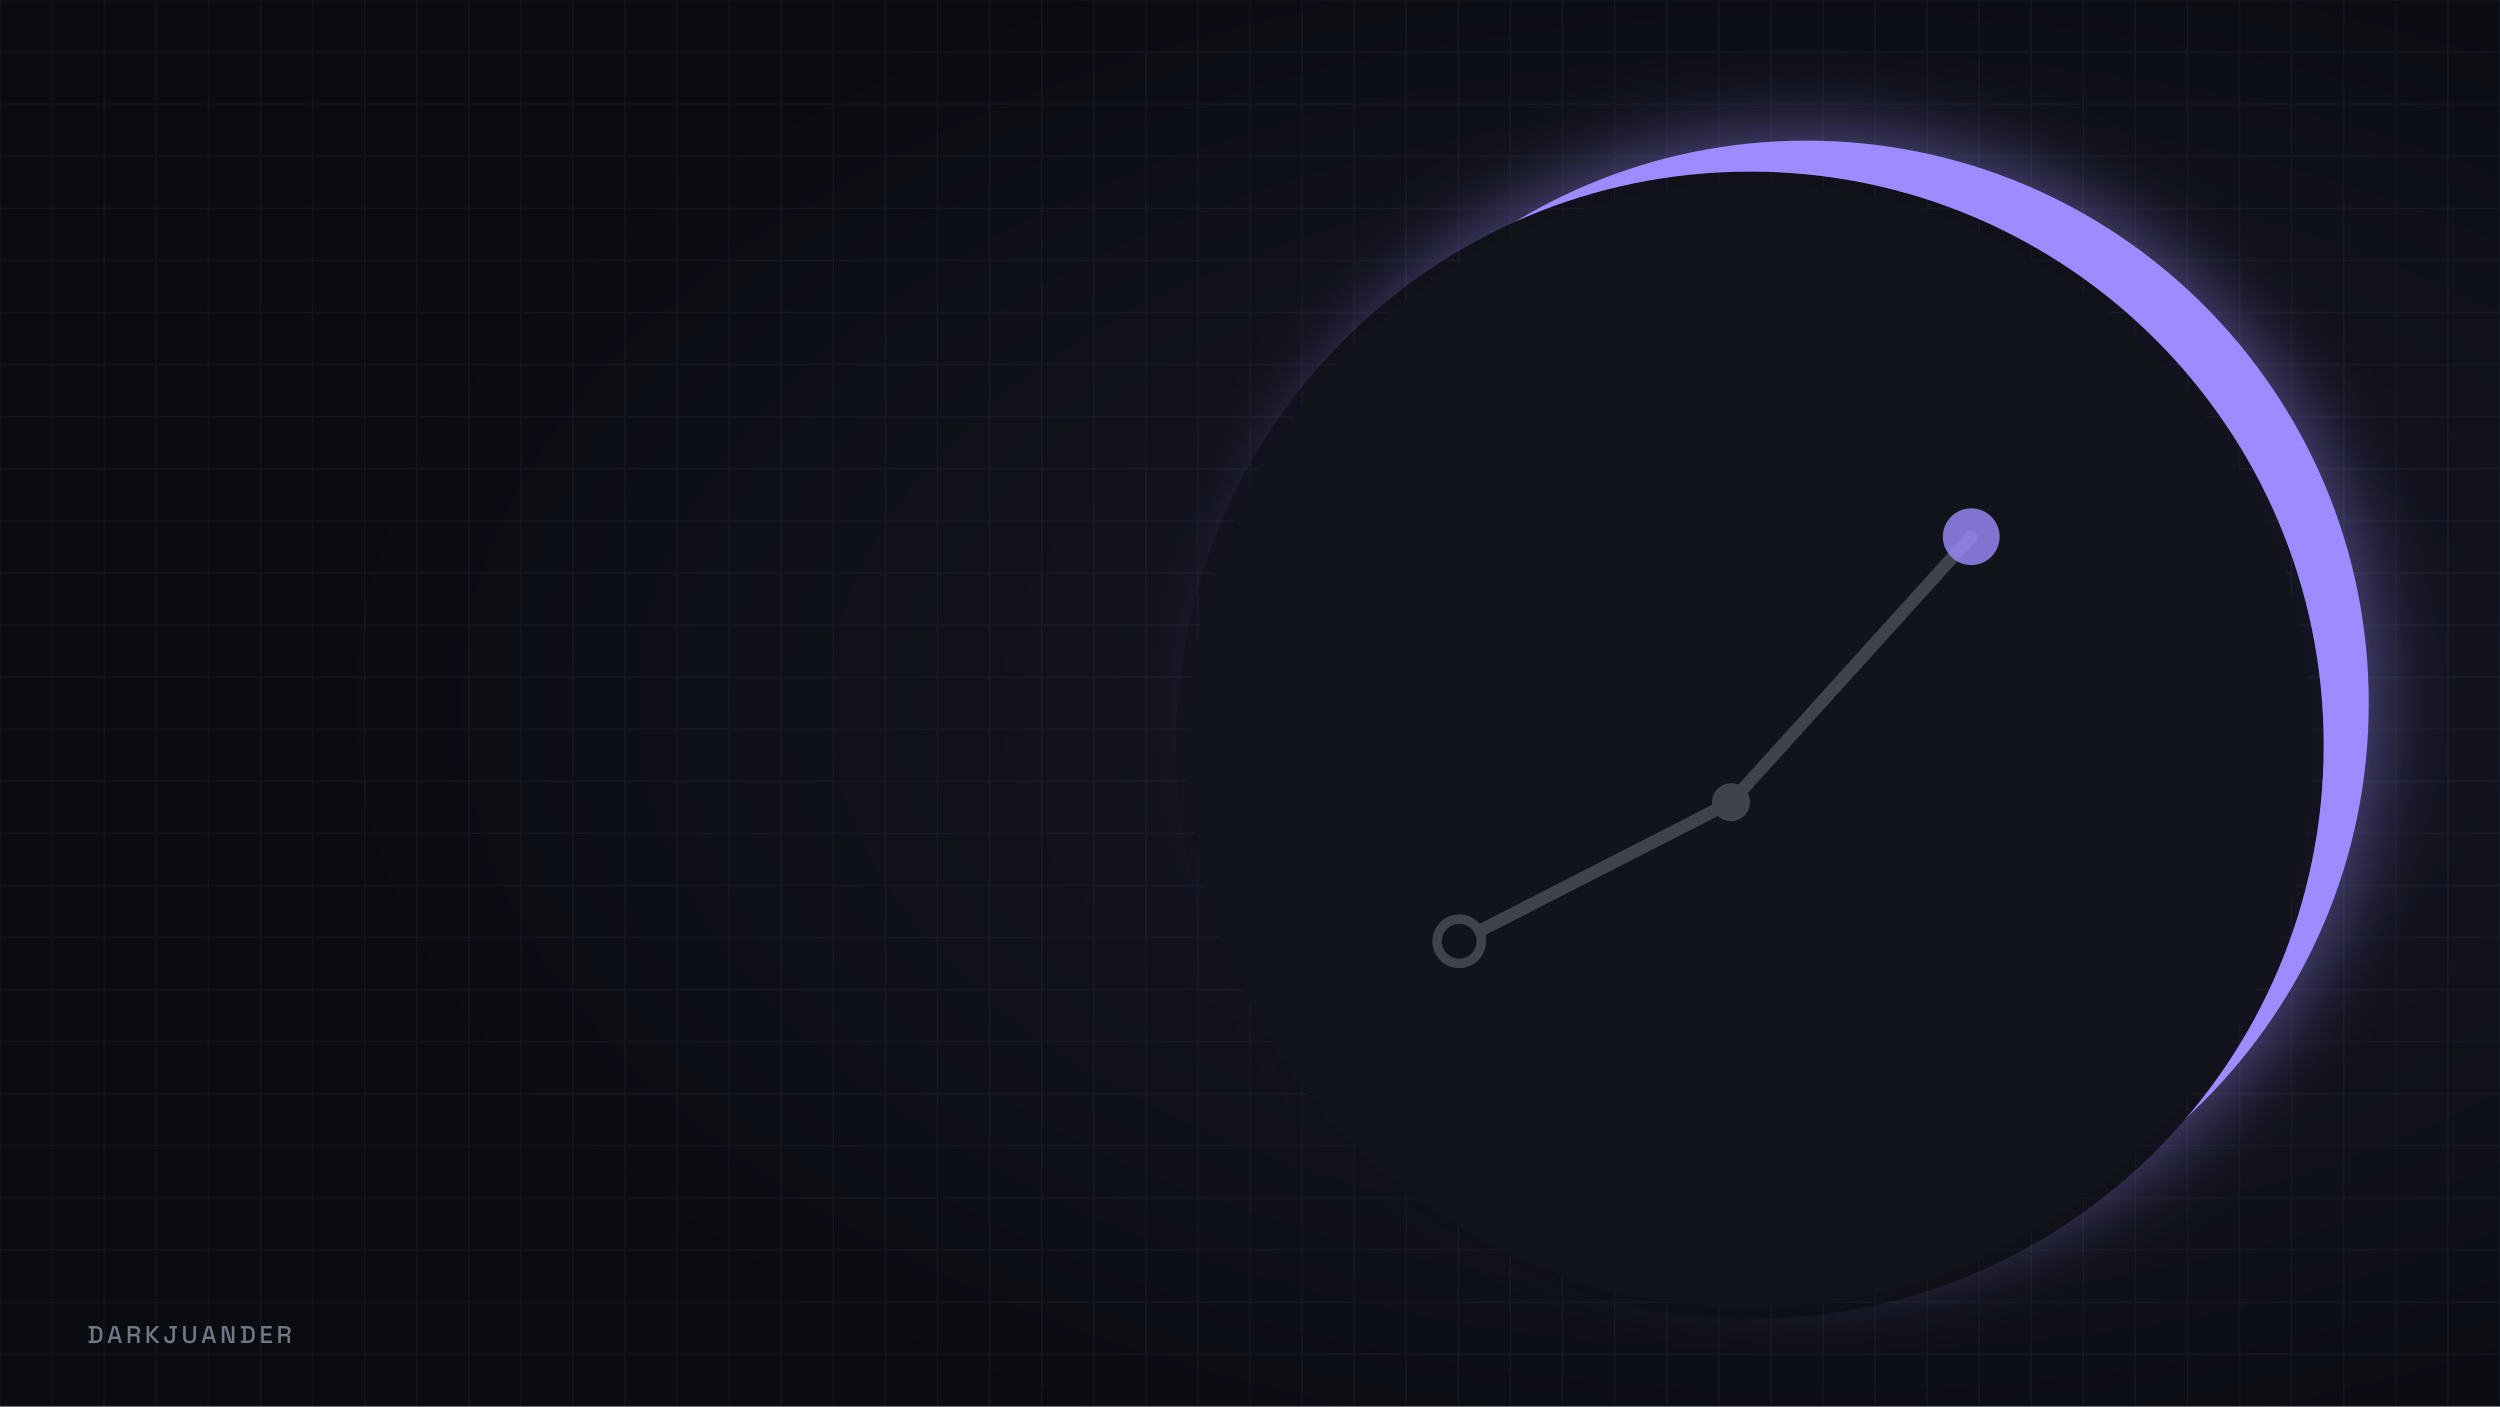
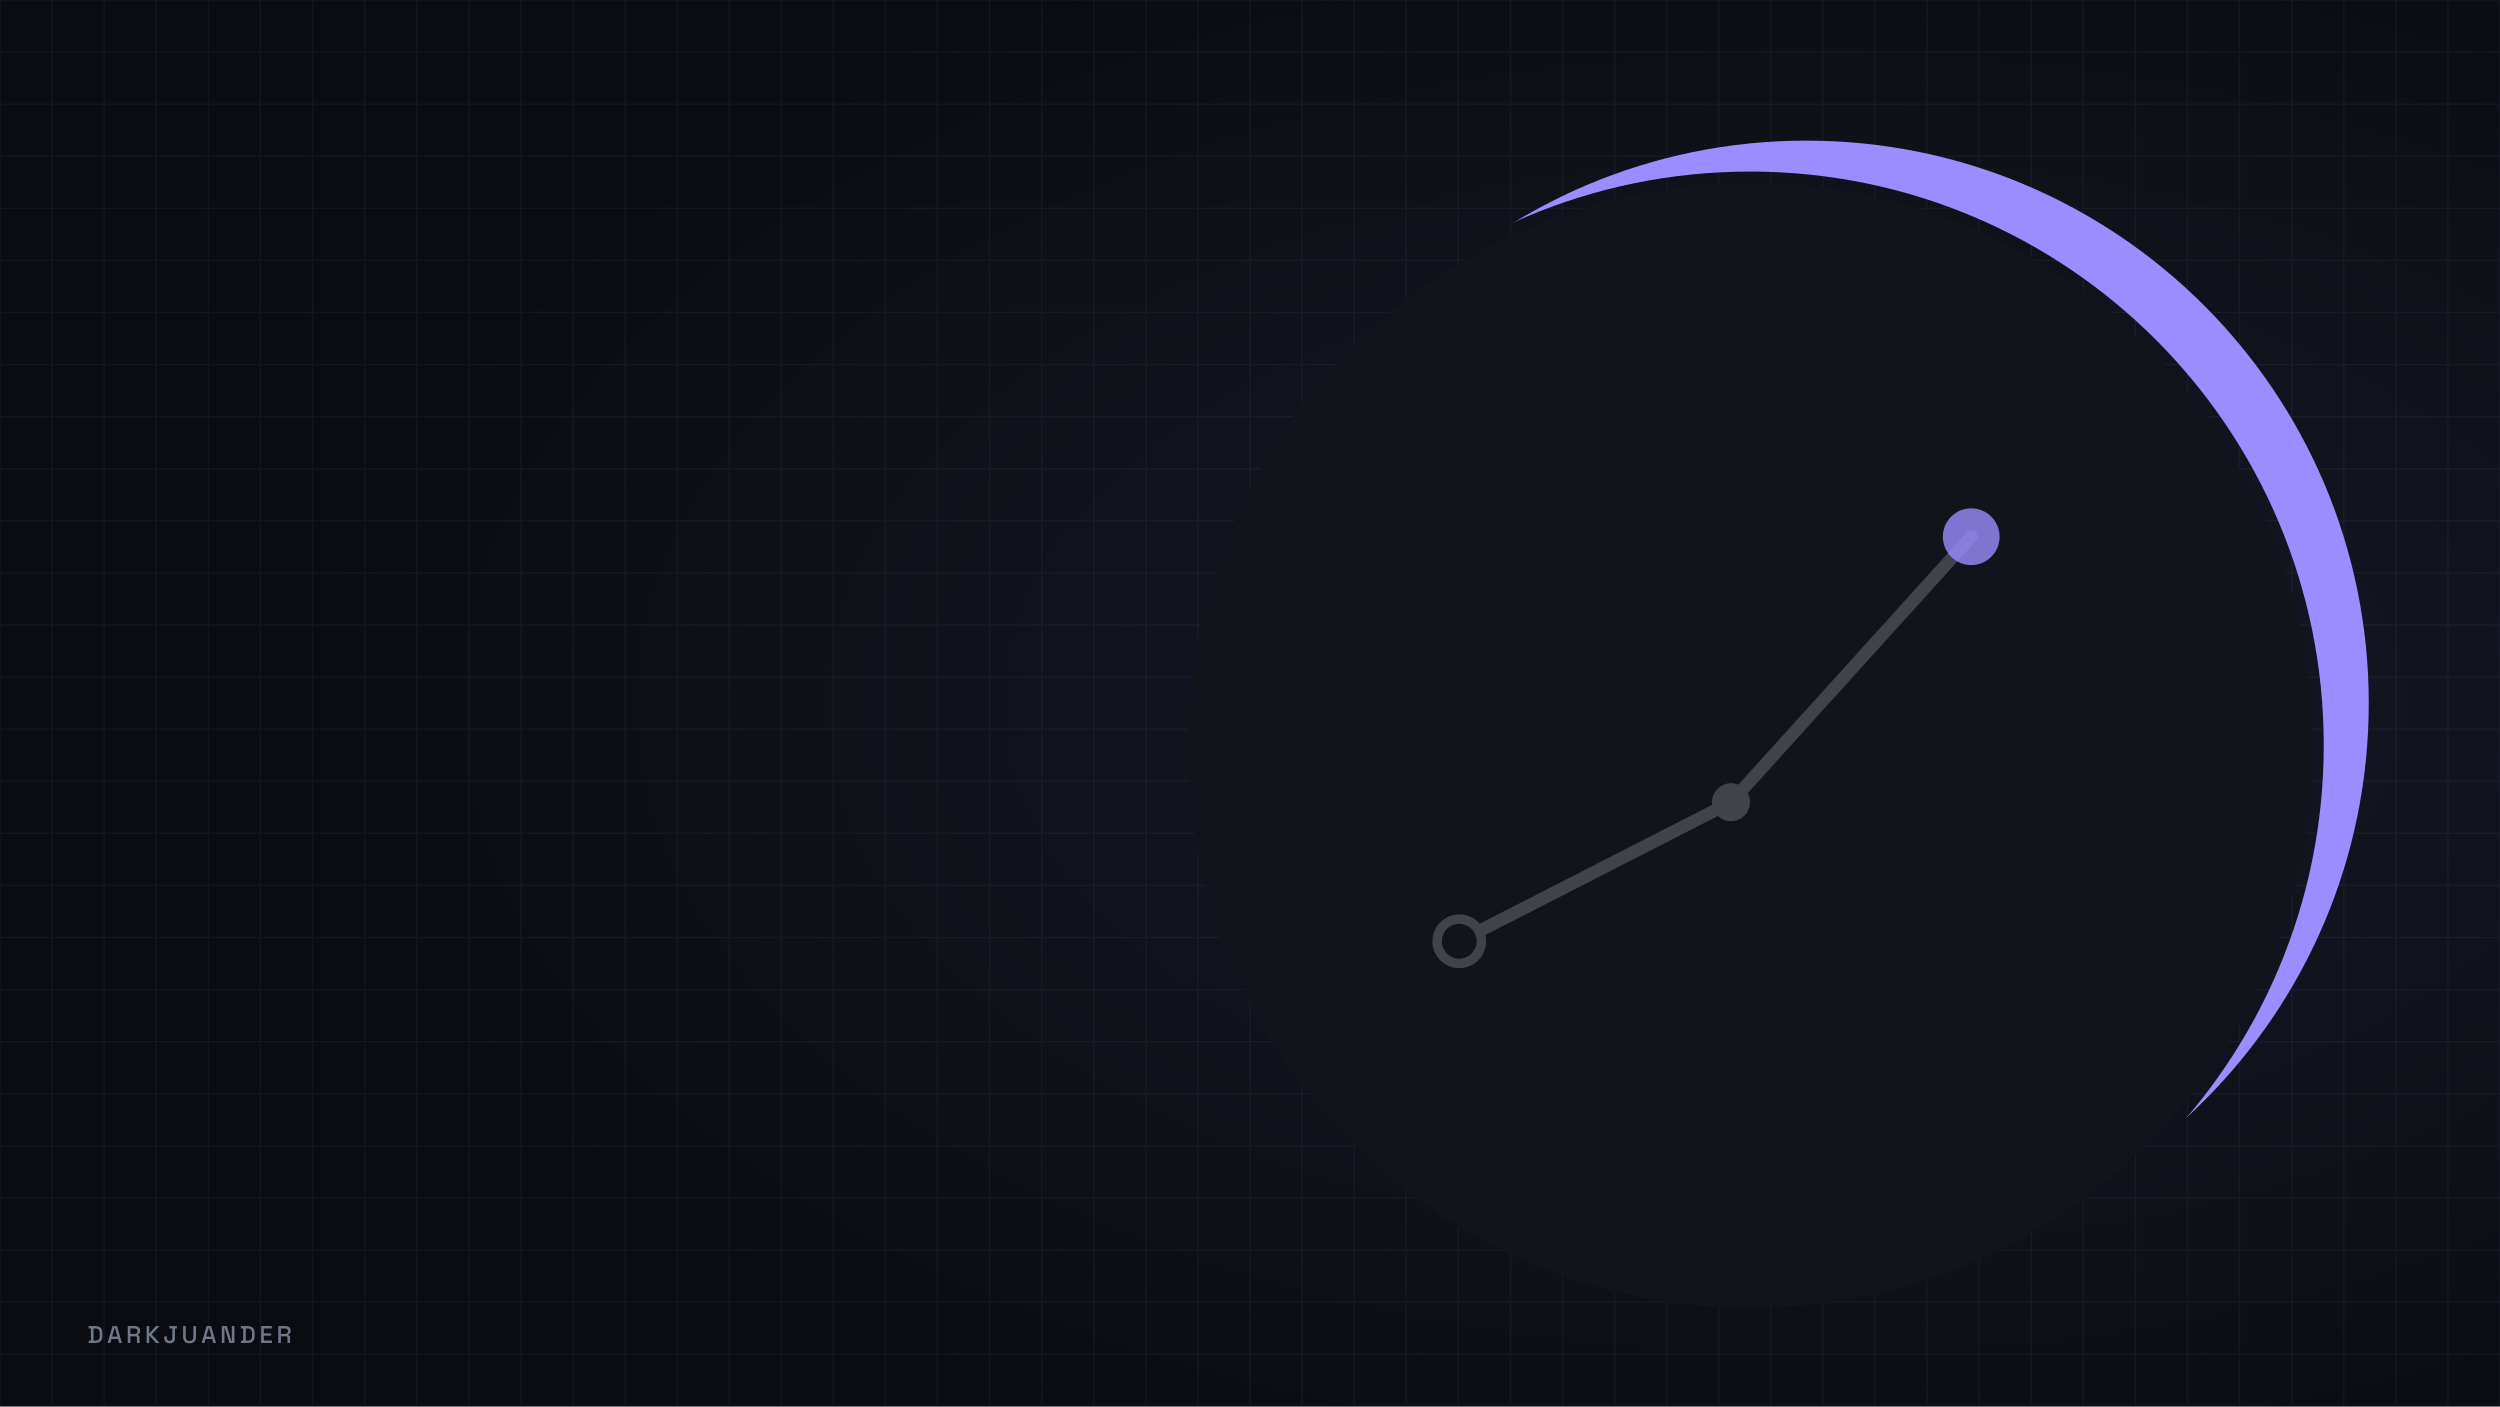
<svg xmlns="http://www.w3.org/2000/svg" viewBox="0 0 1920.0 1080.0" width="1920" height="1080">
  <defs>
    <mask id="wp51c" maskUnits="userSpaceOnUse" x="0" y="0" width="1920" height="1080">
      <rect width="1920" height="1080" fill="#fff" />
      <circle cx="1344.0" cy="572.4" r="440.64" fill="#000" />
    </mask>
-     <filter id="wp51b" x="-50%" y="-50%" width="200%" height="200%">
-       <feGaussianBlur stdDeviation="32.4" />
-     </filter>
    <radialGradient id="wp51g" cx="0.723" cy="0.500" r="0.6">
      <stop offset="0" stop-color="#9D8CFF" stop-opacity="0.10" />
      <stop offset="1" stop-color="#9D8CFF" stop-opacity="0" />
    </radialGradient>
  </defs>
  <rect width="1920" height="1080" fill="#0A0C11" />
  <path d="M0,0 V1080 M40,0 V1080 M80,0 V1080 M120,0 V1080 M160,0 V1080 M200,0 V1080 M240,0 V1080 M280,0 V1080 M320,0 V1080 M360,0 V1080 M400,0 V1080 M440,0 V1080 M480,0 V1080 M520,0 V1080 M560,0 V1080 M600,0 V1080 M640,0 V1080 M680,0 V1080 M720,0 V1080 M760,0 V1080 M800,0 V1080 M840,0 V1080 M880,0 V1080 M920,0 V1080 M960,0 V1080 M1000,0 V1080 M1040,0 V1080 M1080,0 V1080 M1120,0 V1080 M1160,0 V1080 M1200,0 V1080 M1240,0 V1080 M1280,0 V1080 M1320,0 V1080 M1360,0 V1080 M1400,0 V1080 M1440,0 V1080 M1480,0 V1080 M1520,0 V1080 M1560,0 V1080 M1600,0 V1080 M1640,0 V1080 M1680,0 V1080 M1720,0 V1080 M1760,0 V1080 M1800,0 V1080 M1840,0 V1080 M1880,0 V1080 M1920,0 V1080 M0,0 H1920 M0,40 H1920 M0,80 H1920 M0,120 H1920 M0,160 H1920 M0,200 H1920 M0,240 H1920 M0,280 H1920 M0,320 H1920 M0,360 H1920 M0,400 H1920 M0,440 H1920 M0,480 H1920 M0,520 H1920 M0,560 H1920 M0,600 H1920 M0,640 H1920 M0,680 H1920 M0,720 H1920 M0,760 H1920 M0,800 H1920 M0,840 H1920 M0,880 H1920 M0,920 H1920 M0,960 H1920 M0,1000 H1920 M0,1040 H1920 M0,1080 H1920" stroke="#1B2029" stroke-width="1" opacity="0.5" fill="none" />
  <rect width="1920" height="1080" fill="url(#wp51g)" />
-   <circle cx="1387.2" cy="540.0" r="432.0" fill="#9D8CFF" opacity="0.55" mask="url(#wp51c)" filter="url(#wp51b)" />
  <circle cx="1387.2" cy="540.0" r="432.0" fill="#9D8CFF" mask="url(#wp51c)" />
  <circle cx="1344.0" cy="572.4" r="432.0" fill="#11141B" />
  <g opacity="0.22">
    <polyline points="1120.7,722.9 1329.4,616.1 1513.9,412.2" fill="none" stroke="#E6E9F0" stroke-width="9.7" stroke-linecap="round" />
    <circle cx="1120.7" cy="722.9" r="17.0" fill="#11141B" stroke="#E6E9F0" stroke-width="7.3" />
    <circle cx="1329.4" cy="616.1" r="14.6" fill="#E6E9F0" />
  </g>
  <circle cx="1513.9" cy="412.2" r="21.8" fill="#9D8CFF" opacity="0.8" />
  <g opacity="0.8">
    <path d="M68.07 1031.4V1029.623H69.811V1020.217H68.07V1018.44H73.254Q75.846 1018.44 77.225 1019.755Q78.605 1021.069 78.605 1023.717V1026.142Q78.605 1028.789 77.225 1030.095Q75.846 1031.4 73.254 1031.4ZM71.829 1029.586H73.273Q74.957 1029.586 75.772 1028.734Q76.587 1027.882 76.587 1026.197V1023.643Q76.587 1021.939 75.772 1021.106Q74.957 1020.273 73.273 1020.273H71.829ZM82.678 1031.4 86.381 1018.44H89.899L93.583 1031.4H91.528L90.676 1028.345H85.603L84.752 1031.4ZM86.103 1026.494H90.176L88.288 1019.68H87.992ZM98.119 1031.4V1018.44H103.562Q104.765 1018.44 105.682 1018.857Q106.598 1019.273 107.108 1020.051Q107.617 1020.828 107.617 1021.902V1022.106Q107.617 1023.328 107.033 1024.059Q106.45 1024.79 105.617 1025.087V1025.383Q106.321 1025.42 106.747 1025.855Q107.172 1026.29 107.172 1027.105V1031.4H105.154V1027.382Q105.154 1026.883 104.895 1026.586Q104.636 1026.29 104.062 1026.29H100.118V1031.4ZM100.118 1024.476H103.34Q104.414 1024.476 105.006 1023.929Q105.599 1023.383 105.599 1022.439V1022.291Q105.599 1021.347 105.015 1020.801Q104.432 1020.254 103.34 1020.254H100.118ZM112.597 1031.4V1018.44H114.597V1023.828H114.893L119.725 1018.44H122.336L116.485 1024.827L122.539 1031.4H119.855L114.893 1025.901H114.597V1031.4ZM130.371 1031.659Q128.427 1031.659 127.279 1030.576Q126.131 1029.493 126.131 1027.512V1026.401H128.131V1027.512Q128.131 1028.549 128.695 1029.169Q129.26 1029.789 130.334 1029.789Q131.371 1029.789 131.87 1029.178Q132.37 1028.567 132.37 1027.512V1020.254H130.112V1018.44H135.814V1020.254H134.37V1027.512Q134.37 1029.53 133.324 1030.595Q132.278 1031.659 130.371 1031.659ZM145.589 1031.659Q144.053 1031.659 142.951 1031.104Q141.85 1030.548 141.248 1029.502Q140.646 1028.456 140.646 1026.957V1018.44H142.664V1027.012Q142.664 1028.382 143.423 1029.123Q144.182 1029.863 145.589 1029.863Q146.997 1029.863 147.756 1029.123Q148.515 1028.382 148.515 1027.012V1018.44H150.514V1026.957Q150.514 1028.456 149.922 1029.502Q149.329 1030.548 148.219 1031.104Q147.108 1031.659 145.589 1031.659ZM154.939 1031.4 158.642 1018.44H162.16L165.844 1031.4H163.789L162.937 1028.345H157.864L157.013 1031.4ZM158.364 1026.494H162.437L160.549 1019.68H160.253ZM170.38 1031.4V1018.44H174.231L177.749 1030.067H178.045V1018.44H180.026V1031.4H176.175L172.657 1019.755H172.361V1031.4ZM185.025 1031.4V1029.623H186.765V1020.217H185.025V1018.44H190.209Q192.801 1018.44 194.18 1019.755Q195.56 1021.069 195.56 1023.717V1026.142Q195.56 1028.789 194.18 1030.095Q192.801 1031.4 190.209 1031.4ZM188.783 1029.586H190.227Q191.912 1029.586 192.727 1028.734Q193.541 1027.882 193.541 1026.197V1023.643Q193.541 1021.939 192.727 1021.106Q191.912 1020.273 190.227 1020.273H188.783ZM200.595 1031.4V1018.44H208.76V1020.254H202.595V1023.976H208.242V1025.79H202.595V1029.586H208.853V1031.4ZM213.722 1031.4V1018.44H219.165Q220.369 1018.44 221.285 1018.857Q222.202 1019.273 222.711 1020.051Q223.22 1020.828 223.22 1021.902V1022.106Q223.22 1023.328 222.637 1024.059Q222.053 1024.79 221.22 1025.087V1025.383Q221.924 1025.42 222.35 1025.855Q222.776 1026.29 222.776 1027.105V1031.4H220.757V1027.382Q220.757 1026.883 220.498 1026.586Q220.239 1026.29 219.665 1026.29H215.722V1031.4ZM215.722 1024.476H218.943Q220.017 1024.476 220.609 1023.929Q221.202 1023.383 221.202 1022.439V1022.291Q221.202 1021.347 220.619 1020.801Q220.035 1020.254 218.943 1020.254H215.722Z" fill="#8A93A6" />
  </g>
</svg>
